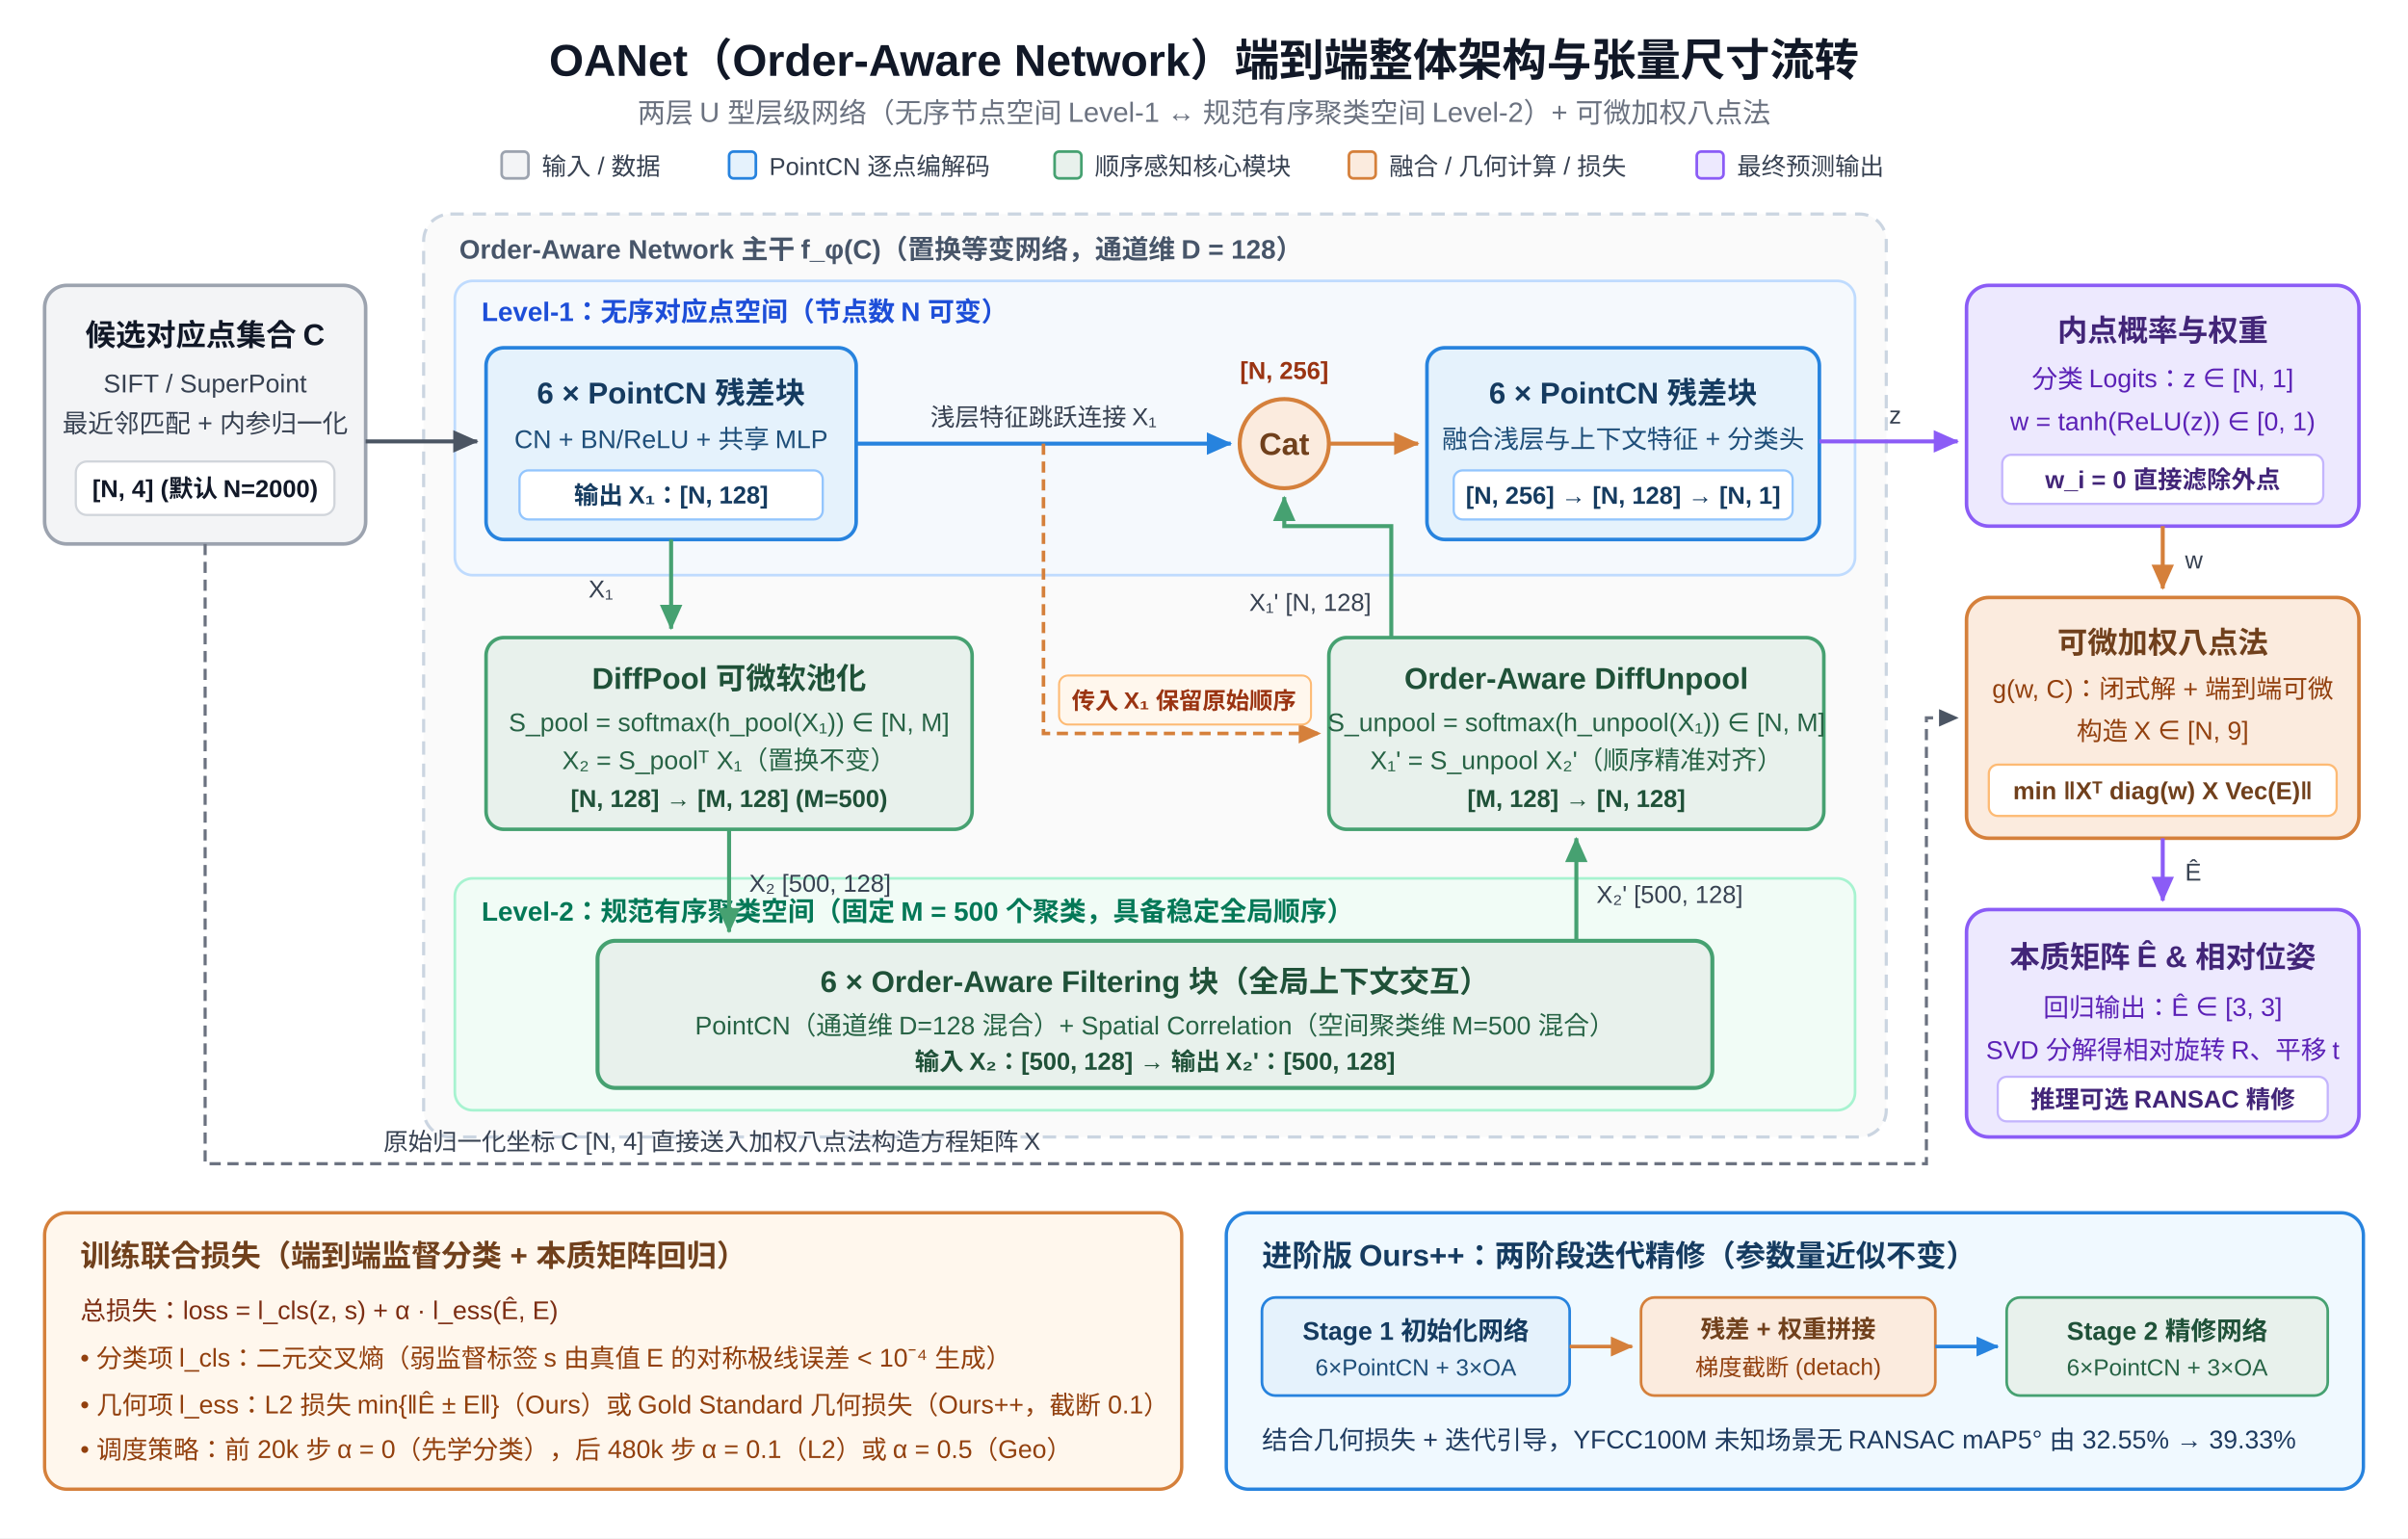
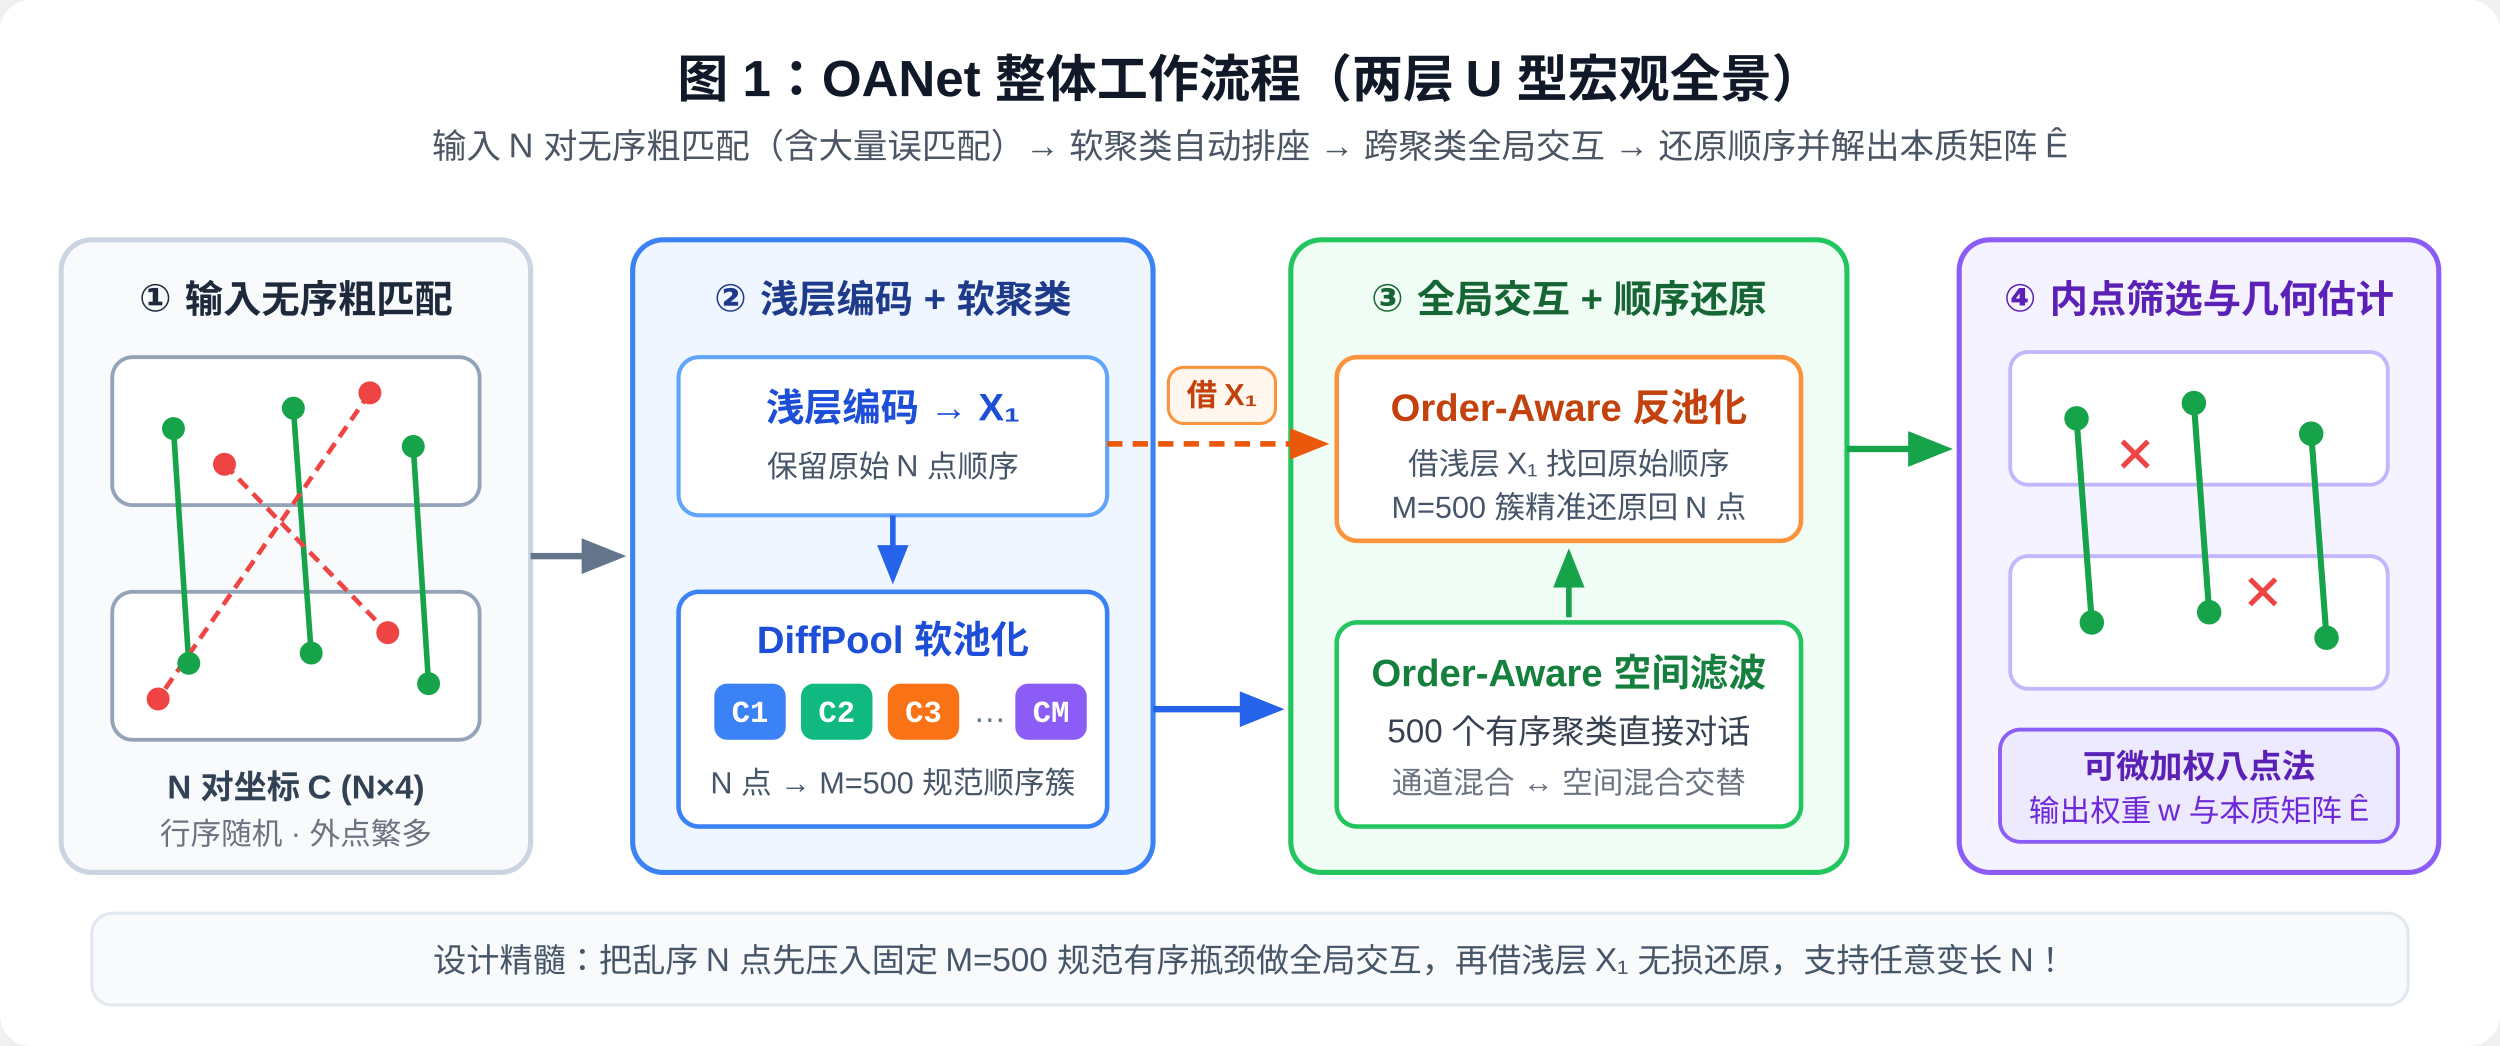
- <svg xmlns="http://www.w3.org/2000/svg" viewBox="0 0 1080 690" width="1080" height="690" style="background-color: #FFFFFF;">
+ <svg xmlns="http://www.w3.org/2000/svg" viewBox="0 0 980 410" width="980" height="410">
  <defs>
-     <marker id="arrow-gray" viewBox="0 0 10 10" refX="8.5" refY="5" markerWidth="7" markerHeight="7" orient="auto-start-reverse">
-       <path d="M 0 1 L 9 5 L 0 9 z" fill="#4B5563" />
+     <style>
+       text { font-family: "Microsoft YaHei", "PingFang SC", "Noto Sans SC", Arial, sans-serif; }
+       .title { font-size: 20px; font-weight: 700; fill: #111827; }
+       .sub { font-size: 13.5px; fill: #4B5563; }
+       .h { font-size: 15px; font-weight: 700; }
+       .b { font-size: 13px; }
+       .s { font-size: 12px; }
+       .mono { font-family: Consolas, "Courier New", monospace; font-weight: 700; }
+     </style>
+     <marker id="arr-gray" viewBox="0 0 10 10" refX="8" refY="5" markerWidth="7" markerHeight="7" orient="auto-start-reverse">
+       <path d="M 0 1 L 10 5 L 0 9 z" fill="#64748B" />
    </marker>
-     <marker id="arrow-blue" viewBox="0 0 10 10" refX="8.5" refY="5" markerWidth="7" markerHeight="7" orient="auto-start-reverse">
-       <path d="M 0 1 L 9 5 L 0 9 z" fill="#2783DE" />
+     <marker id="arr-blue" viewBox="0 0 10 10" refX="8" refY="5" markerWidth="7" markerHeight="7" orient="auto-start-reverse">
+       <path d="M 0 1 L 10 5 L 0 9 z" fill="#2563EB" />
    </marker>
-     <marker id="arrow-green" viewBox="0 0 10 10" refX="8.5" refY="5" markerWidth="7" markerHeight="7" orient="auto-start-reverse">
-       <path d="M 0 1 L 9 5 L 0 9 z" fill="#46A171" />
+     <marker id="arr-green" viewBox="0 0 10 10" refX="8" refY="5" markerWidth="7" markerHeight="7" orient="auto-start-reverse">
+       <path d="M 0 1 L 10 5 L 0 9 z" fill="#16A34A" />
    </marker>
-     <marker id="arrow-orange" viewBox="0 0 10 10" refX="8.5" refY="5" markerWidth="7" markerHeight="7" orient="auto-start-reverse">
-       <path d="M 0 1 L 9 5 L 0 9 z" fill="#D5803B" />
+     <marker id="arr-orange" viewBox="0 0 10 10" refX="8" refY="5" markerWidth="7" markerHeight="7" orient="auto-start-reverse">
+       <path d="M 0 1 L 10 5 L 0 9 z" fill="#EA580C" />
    </marker>
-     <marker id="arrow-purple" viewBox="0 0 10 10" refX="8.5" refY="5" markerWidth="7" markerHeight="7" orient="auto-start-reverse">
-       <path d="M 0 1 L 9 5 L 0 9 z" fill="#8B5CF6" />
+     <marker id="arr-purple" viewBox="0 0 10 10" refX="8" refY="5" markerWidth="7" markerHeight="7" orient="auto-start-reverse">
+       <path d="M 0 1 L 10 5 L 0 9 z" fill="#7C3AED" />
    </marker>
-     <style>
-       text { font-family: "Microsoft YaHei", "PingFang SC", Arial, sans-serif; }
-       .title { font-size: 20px; font-weight: 700; fill: #111827; }
-       .subtitle { font-size: 12.5px; fill: #6B7280; }
-       .section-tag { font-size: 12px; font-weight: 700; }
-       .box-title { font-size: 13.5px; font-weight: 700; }
-       .box-sub { font-size: 11.5px; }
-       .tensor-tag { font-size: 11px; font-weight: 700; }
-       .edge-label { font-size: 11px; fill: #374151; }
-     </style>
+     <marker id="arr-red" viewBox="0 0 10 10" refX="8" refY="5" markerWidth="7" markerHeight="7" orient="auto-start-reverse">
+       <path d="M 0 1 L 10 5 L 0 9 z" fill="#DC2626" />
+     </marker>
  </defs>
-   <rect x="0" y="0" width="1080" height="690" fill="#FFFFFF" />
-   <text x="540" y="34" text-anchor="middle" class="title">OANet（Order-Aware Network）端到端整体架构与张量尺寸流转</text>
-   <text x="540" y="55" text-anchor="middle" class="subtitle">两层 U 型层级网络（无序节点空间 Level-1 ↔ 规范有序聚类空间 Level-2）+ 可微加权八点法</text>
-   <g transform="translate(225, 68)">
-     <rect x="0" y="0" width="12" height="12" rx="2" fill="#F3F4F6" stroke="#9CA3AF" stroke-width="1.2" />
-     <text x="18" y="10.5" font-size="11" fill="#374151">输入 / 数据</text>
-     <rect x="102" y="0" width="12" height="12" rx="2" fill="#E5F2FC" stroke="#2783DE" stroke-width="1.2" />
-     <text x="120" y="10.5" font-size="11" fill="#374151">PointCN 逐点编解码</text>
-     <rect x="248" y="0" width="12" height="12" rx="2" fill="#E8F1EC" stroke="#46A171" stroke-width="1.2" />
-     <text x="266" y="10.5" font-size="11" fill="#374151">顺序感知核心模块</text>
-     <rect x="380" y="0" width="12" height="12" rx="2" fill="#FBEBDE" stroke="#D5803B" stroke-width="1.2" />
-     <text x="398" y="10.5" font-size="11" fill="#374151">融合 / 几何计算 / 损失</text>
-     <rect x="536" y="0" width="12" height="12" rx="2" fill="#EDE9FE" stroke="#8B5CF6" stroke-width="1.2" />
-     <text x="554" y="10.5" font-size="11" fill="#374151">最终预测输出</text>
-   </g>
-   <g transform="translate(20, 128)">
-     <rect x="0" y="0" width="144" height="116" rx="10" fill="#F3F4F6" stroke="#9CA3AF" stroke-width="1.6" />
-     <text x="72" y="27" text-anchor="middle" class="box-title" fill="#111827">候选对应点集合 C</text>
-     <text x="72" y="48" text-anchor="middle" class="box-sub" fill="#374151">SIFT / SuperPoint</text>
-     <text x="72" y="66" text-anchor="middle" class="box-sub" fill="#374151">最近邻匹配 + 内参归一化</text>
-     <rect x="14" y="79" width="116" height="24" rx="5" fill="#FFFFFF" stroke="#D1D5DB" stroke-width="1" />
-     <text x="72" y="95" text-anchor="middle" class="tensor-tag" fill="#111827">[N, 4] (默认 N=2000)</text>
-   </g>
-   <rect x="190" y="96" width="656" height="414" rx="12" fill="#FAFAFA" stroke="#CBD5E1" stroke-width="1.4" stroke-dasharray="6,4" />
-   <text x="206" y="116" class="section-tag" fill="#475569">Order-Aware Network 主干 f_φ(C)（置换等变网络，通道维 D = 128）</text>
-   <rect x="204" y="126" width="628" height="132" rx="8" fill="#F0F7FE" fill-opacity="0.55" stroke="#BFDBFE" stroke-width="1.2" />
-   <text x="216" y="144" class="section-tag" fill="#1D4ED8">Level-1：无序对应点空间（节点数 N 可变）</text>
-   <g transform="translate(218, 156)">
-     <rect x="0" y="0" width="166" height="86" rx="8" fill="#E5F2FC" stroke="#2783DE" stroke-width="1.6" />
-     <text x="83" y="25" text-anchor="middle" class="box-title" fill="#153B60">6 × PointCN 残差块</text>
-     <text x="83" y="45" text-anchor="middle" class="box-sub" fill="#1E4E79">CN + BN/ReLU + 共享 MLP</text>
-     <rect x="15" y="55" width="136" height="22" rx="4" fill="#FFFFFF" stroke="#93C5FD" stroke-width="1" />
-     <text x="83" y="70" text-anchor="middle" class="tensor-tag" fill="#153B60">输出 X₁：[N, 128]</text>
-   </g>
-   <g transform="translate(556, 179)">
-     <circle cx="20" cy="20" r="20" fill="#FBEBDE" stroke="#D5803B" stroke-width="1.8" />
-     <text x="20" y="25" text-anchor="middle" font-size="14" font-weight="700" fill="#70401C">Cat</text>
-   </g>
-   <text x="576" y="170" text-anchor="middle" class="tensor-tag" fill="#9A3412">[N, 256]</text>
-   <g transform="translate(640, 156)">
-     <rect x="0" y="0" width="176" height="86" rx="8" fill="#E5F2FC" stroke="#2783DE" stroke-width="1.6" />
-     <text x="88" y="25" text-anchor="middle" class="box-title" fill="#153B60">6 × PointCN 残差块</text>
-     <text x="88" y="45" text-anchor="middle" class="box-sub" fill="#1E4E79">融合浅层与上下文特征 + 分类头</text>
-     <rect x="12" y="55" width="152" height="22" rx="4" fill="#FFFFFF" stroke="#93C5FD" stroke-width="1" />
-     <text x="88" y="70" text-anchor="middle" class="tensor-tag" fill="#153B60">[N, 256] → [N, 128] → [N, 1]</text>
-   </g>
-   <g transform="translate(218, 286)">
-     <rect x="0" y="0" width="218" height="86" rx="8" fill="#E8F1EC" stroke="#46A171" stroke-width="1.6" />
-     <text x="109" y="23" text-anchor="middle" class="box-title" fill="#1F5138">DiffPool 可微软池化</text>
-     <text x="109" y="42" text-anchor="middle" class="box-sub" fill="#276345">S_pool = softmax(h_pool(X₁)) ∈ [N, M]</text>
-     <text x="109" y="59" text-anchor="middle" class="box-sub" fill="#276345">X₂ = S_poolᵀ X₁（置换不变）</text>
-     <text x="109" y="76" text-anchor="middle" class="tensor-tag" fill="#1F5138">[N, 128] → [M, 128] (M=500)</text>
-   </g>
-   <g transform="translate(596, 286)">
-     <rect x="0" y="0" width="222" height="86" rx="8" fill="#E8F1EC" stroke="#46A171" stroke-width="1.6" />
-     <text x="111" y="23" text-anchor="middle" class="box-title" fill="#1F5138">Order-Aware DiffUnpool</text>
-     <text x="111" y="42" text-anchor="middle" class="box-sub" fill="#276345">S_unpool = softmax(h_unpool(X₁)) ∈ [N, M]</text>
-     <text x="111" y="59" text-anchor="middle" class="box-sub" fill="#276345">X₁' = S_unpool X₂'（顺序精准对齐）</text>
-     <text x="111" y="76" text-anchor="middle" class="tensor-tag" fill="#1F5138">[M, 128] → [N, 128]</text>
-   </g>
-   <rect x="204" y="394" width="628" height="104" rx="8" fill="#ECFDF5" fill-opacity="0.65" stroke="#A7F3D0" stroke-width="1.2" />
-   <text x="216" y="413" class="section-tag" fill="#047857">Level-2：规范有序聚类空间（固定 M = 500 个聚类，具备稳定全局顺序）</text>
-   <g transform="translate(268, 422)">
-     <rect x="0" y="0" width="500" height="66" rx="8" fill="#E8F1EC" stroke="#46A171" stroke-width="1.8" />
-     <text x="250" y="23" text-anchor="middle" class="box-title" fill="#1F5138">6 × Order-Aware Filtering 块（全局上下文交互）</text>
-     <text x="250" y="42" text-anchor="middle" class="box-sub" fill="#276345">PointCN（通道维 D=128 混合）+ Spatial Correlation（空间聚类维 M=500 混合）</text>
-     <text x="250" y="58" text-anchor="middle" class="tensor-tag" fill="#1F5138">输入 X₂：[500, 128]  →  输出 X₂'：[500, 128]</text>
-   </g>
-   <g transform="translate(882, 128)">
-     <rect x="0" y="0" width="176" height="108" rx="10" fill="#EDE9FE" stroke="#8B5CF6" stroke-width="1.6" />
-     <text x="88" y="25" text-anchor="middle" class="box-title" fill="#422578">内点概率与权重</text>
-     <text x="88" y="46" text-anchor="middle" class="box-sub" fill="#5B21B6">分类 Logits：z ∈ [N, 1]</text>
-     <text x="88" y="65" text-anchor="middle" class="box-sub" fill="#5B21B6">w = tanh(ReLU(z)) ∈ [0, 1)</text>
-     <rect x="16" y="76" width="144" height="22" rx="4" fill="#FFFFFF" stroke="#C4B5FD" stroke-width="1" />
-     <text x="88" y="91" text-anchor="middle" class="tensor-tag" fill="#422578">w_i = 0 直接滤除外点</text>
-   </g>
-   <g transform="translate(882, 268)">
-     <rect x="0" y="0" width="176" height="108" rx="10" fill="#FBEBDE" stroke="#D5803B" stroke-width="1.6" />
-     <text x="88" y="25" text-anchor="middle" class="box-title" fill="#70401C">可微加权八点法</text>
-     <text x="88" y="45" text-anchor="middle" class="box-sub" fill="#92400E">g(w, C)：闭式解 + 端到端可微</text>
-     <text x="88" y="64" text-anchor="middle" class="box-sub" fill="#92400E">构造 X ∈ [N, 9]</text>
-     <rect x="10" y="75" width="156" height="23" rx="4" fill="#FFFFFF" stroke="#FDBA74" stroke-width="1" />
-     <text x="88" y="90.5" text-anchor="middle" class="tensor-tag" fill="#70401C">min ‖Xᵀ diag(w) X Vec(E)‖</text>
-   </g>
-   <g transform="translate(882, 408)">
-     <rect x="0" y="0" width="176" height="102" rx="10" fill="#EDE9FE" stroke="#8B5CF6" stroke-width="1.6" />
-     <text x="88" y="26" text-anchor="middle" class="box-title" fill="#422578">本质矩阵 Ê &amp; 相对位姿</text>
-     <text x="88" y="48" text-anchor="middle" class="box-sub" fill="#5B21B6">回归输出：Ê ∈ [3, 3]</text>
-     <text x="88" y="67" text-anchor="middle" class="box-sub" fill="#5B21B6">SVD 分解得相对旋转 R、平移 t</text>
-     <rect x="14" y="75" width="148" height="20" rx="4" fill="#FFFFFF" stroke="#C4B5FD" stroke-width="1" />
-     <text x="88" y="89" text-anchor="middle" class="tensor-tag" fill="#422578">推理可选 RANSAC 精修</text>
-   </g>
-   <path d="M 164 198 L 214 198" fill="none" stroke="#4B5563" stroke-width="1.8" marker-end="url(#arrow-gray)" />
-   <path d="M 384 199 L 552 199" fill="none" stroke="#2783DE" stroke-width="1.8" marker-end="url(#arrow-blue)" />
-   <text x="468" y="191" text-anchor="middle" class="edge-label">浅层特征跳跃连接 X₁</text>
-   <path d="M 301 242 L 301 282" fill="none" stroke="#46A171" stroke-width="1.8" marker-end="url(#arrow-green)" />
-   <text x="275" y="268" text-anchor="end" class="edge-label">X₁</text>
-   <path d="M 468 199 L 468 329 L 592 329" fill="none" stroke="#D5803B" stroke-width="1.6" stroke-dasharray="5,3" marker-end="url(#arrow-orange)" />
-   <rect x="475" y="303" width="113" height="22" rx="4" fill="#FFF7ED" stroke="#FDBA74" stroke-width="0.9" />
-   <text x="531" y="318" text-anchor="middle" font-size="10.5" font-weight="700" fill="#9A3412">传入 X₁ 保留原始顺序</text>
-   <path d="M 327 372 L 327 418" fill="none" stroke="#46A171" stroke-width="1.8" marker-end="url(#arrow-green)" />
-   <text x="336" y="400" class="edge-label">X₂ [500, 128]</text>
-   <path d="M 707 422 L 707 376" fill="none" stroke="#46A171" stroke-width="1.8" marker-end="url(#arrow-green)" />
-   <text x="716" y="405" class="edge-label">X₂' [500, 128]</text>
-   <path d="M 624 286 L 624 236 L 576 236 L 576 223" fill="none" stroke="#46A171" stroke-width="1.8" marker-end="url(#arrow-green)" />
-   <text x="615" y="274" text-anchor="end" class="edge-label">X₁' [N, 128]</text>
-   <path d="M 596 199 L 636 199" fill="none" stroke="#D5803B" stroke-width="1.8" marker-end="url(#arrow-orange)" />
-   <path d="M 816 198 L 878 198" fill="none" stroke="#8B5CF6" stroke-width="1.8" marker-end="url(#arrow-purple)" />
-   <text x="850" y="190" text-anchor="middle" class="edge-label">z</text>
-   <path d="M 970 236 L 970 264" fill="none" stroke="#D5803B" stroke-width="1.8" marker-end="url(#arrow-orange)" />
-   <text x="980" y="255" class="edge-label">w</text>
-   <path d="M 92 244 L 92 522 L 864 522 L 864 322 L 878 322" fill="none" stroke="#6B7280" stroke-width="1.4" stroke-dasharray="5,3" marker-end="url(#arrow-gray)" />
-   <text x="172" y="516" class="edge-label">原始归一化坐标 C [N, 4] 直接送入加权八点法构造方程矩阵 X</text>
-   <path d="M 970 376 L 970 404" fill="none" stroke="#8B5CF6" stroke-width="1.8" marker-end="url(#arrow-purple)" />
-   <text x="980" y="395" class="edge-label">Ê</text>
-   <g transform="translate(20, 544)">
-     <rect x="0" y="0" width="510" height="124" rx="10" fill="#FFF7ED" stroke="#D5803B" stroke-width="1.5" />
-     <text x="16" y="24" class="box-title" fill="#70401C">训练联合损失（端到端监督分类 + 本质矩阵回归）</text>
-     <text x="16" y="48" class="box-sub" fill="#7C2D12">总损失：loss = l_cls(z, s) + α · l_ess(Ê, E)</text>
-     <text x="16" y="69" class="box-sub" fill="#92400E">• 分类项 l_cls：二元交叉熵（弱监督标签 s 由真值 E 的对称极线误差 &lt; 10⁻⁴ 生成）</text>
-     <text x="16" y="90" class="box-sub" fill="#92400E">• 几何项 l_ess：L2 损失 min{‖Ê ± E‖}（Ours）或 Gold Standard 几何损失（Ours++，截断 0.1）</text>
-     <text x="16" y="110" class="box-sub" fill="#92400E">• 调度策略：前 20k 步 α = 0（先学分类），后 480k 步 α = 0.1（L2）或 α = 0.5（Geo）</text>
-   </g>
-   <g transform="translate(550, 544)">
-     <rect x="0" y="0" width="510" height="124" rx="10" fill="#F0F9FF" stroke="#2783DE" stroke-width="1.5" />
-     <text x="16" y="24" class="box-title" fill="#153B60">进阶版 Ours++：两阶段迭代精修（参数量近似不变）</text>
-     <rect x="16" y="38" width="138" height="44" rx="6" fill="#E5F2FC" stroke="#2783DE" stroke-width="1.2" />
-     <text x="85" y="57" text-anchor="middle" font-size="11.5" font-weight="700" fill="#153B60">Stage 1 初始化网络</text>
-     <text x="85" y="73" text-anchor="middle" font-size="10.5" fill="#1E4E79">6×PointCN + 3×OA</text>
-     <path d="M 154 60 L 182 60" fill="none" stroke="#D5803B" stroke-width="1.6" marker-end="url(#arrow-orange)" />
-     <rect x="186" y="38" width="132" height="44" rx="6" fill="#FBEBDE" stroke="#D5803B" stroke-width="1.2" />
-     <text x="252" y="56" text-anchor="middle" font-size="11" font-weight="700" fill="#70401C">残差 + 权重拼接</text>
-     <text x="252" y="73" text-anchor="middle" font-size="10.5" fill="#92400E">梯度截断 (detach)</text>
-     <path d="M 318 60 L 346 60" fill="none" stroke="#2783DE" stroke-width="1.6" marker-end="url(#arrow-blue)" />
-     <rect x="350" y="38" width="144" height="44" rx="6" fill="#E8F1EC" stroke="#46A171" stroke-width="1.2" />
-     <text x="422" y="57" text-anchor="middle" font-size="11.5" font-weight="700" fill="#1F5138">Stage 2 精修网络</text>
-     <text x="422" y="73" text-anchor="middle" font-size="10.5" fill="#276345">6×PointCN + 3×OA</text>
-     <text x="16" y="106" class="box-sub" fill="#1E3A5F">结合几何损失 + 迭代引导，YFCC100M 未知场景无 RANSAC mAP5° 由 32.55% → 39.33%</text>
-   </g>
+   <rect width="980" height="410" fill="#FFFFFF" rx="12" />
+   <text x="490" y="38" text-anchor="middle" class="title">图 1：OANet 整体工作流程（两层 U 型宏观全景）</text>
+   <text x="490" y="62" text-anchor="middle" class="sub">输入 N 对无序粗匹配（含大量误匹配）→ 软聚类自动排座 → 跨聚类全局交互 → 还原顺序并解出本质矩阵 Ê</text>
+   <rect x="24" y="94" width="184" height="248" rx="12" fill="#F8FAFC" stroke="#CBD5E1" stroke-width="2" />
+   <text x="116" y="122" text-anchor="middle" class="h" fill="#1E293B">① 输入无序粗匹配</text>
+   <rect x="44" y="140" width="144" height="58" rx="8" fill="#FFFFFF" stroke="#94A3B8" stroke-width="1.5" />
+   <rect x="44" y="232" width="144" height="58" rx="8" fill="#FFFFFF" stroke="#94A3B8" stroke-width="1.5" />
+   <line x1="68" y1="168" x2="74" y2="260" stroke="#16A34A" stroke-width="2.2" />
+   <line x1="115" y1="160" x2="122" y2="256" stroke="#16A34A" stroke-width="2.2" />
+   <line x1="162" y1="175" x2="168" y2="268" stroke="#16A34A" stroke-width="2.2" />
+   <line x1="88" y1="182" x2="152" y2="248" stroke="#EF4444" stroke-width="1.8" stroke-dasharray="5,3" />
+   <line x1="145" y1="154" x2="62" y2="274" stroke="#EF4444" stroke-width="1.8" stroke-dasharray="5,3" />
+   <circle cx="68" cy="168" r="4.5" fill="#16A34A" />
+   <circle cx="74" cy="260" r="4.5" fill="#16A34A" />
+   <circle cx="115" cy="160" r="4.5" fill="#16A34A" />
+   <circle cx="122" cy="256" r="4.5" fill="#16A34A" />
+   <circle cx="162" cy="175" r="4.5" fill="#16A34A" />
+   <circle cx="168" cy="268" r="4.5" fill="#16A34A" />
+   <circle cx="88" cy="182" r="4.5" fill="#EF4444" />
+   <circle cx="152" cy="248" r="4.5" fill="#EF4444" />
+   <circle cx="145" cy="154" r="4.5" fill="#EF4444" />
+   <circle cx="62" cy="274" r="4.5" fill="#EF4444" />
+   <text x="116" y="313" text-anchor="middle" class="b" font-weight="700" fill="#334155">N 对坐标 C (N×4)</text>
+   <text x="116" y="331" text-anchor="middle" class="s" fill="#6B7280">行序随机 · 外点繁多</text>
+   <line x1="208" y1="218" x2="242" y2="218" stroke="#64748B" stroke-width="2.5" marker-end="url(#arr-gray)" />
+   <rect x="248" y="94" width="204" height="248" rx="12" fill="#EFF6FF" stroke="#3B82F6" stroke-width="2" />
+   <text x="350" y="122" text-anchor="middle" class="h" fill="#1E3A8A">② 浅层编码 + 软聚类</text>
+   <rect x="266" y="140" width="168" height="62" rx="8" fill="#FFFFFF" stroke="#60A5FA" stroke-width="1.6" />
+   <text x="350" y="165" text-anchor="middle" class="h" fill="#1D4ED8">浅层编码 → X₁</text>
+   <text x="350" y="187" text-anchor="middle" class="s" fill="#475569">保留原始 N 点顺序</text>
+   <line x1="350" y1="202" x2="350" y2="226" stroke="#2563EB" stroke-width="2.2" marker-end="url(#arr-blue)" />
+   <rect x="266" y="232" width="168" height="92" rx="8" fill="#FFFFFF" stroke="#3B82F6" stroke-width="1.8" />
+   <text x="350" y="256" text-anchor="middle" class="h" fill="#1D4ED8">DiffPool 软池化</text>
+   <rect x="280" y="268" width="28" height="22" rx="5" fill="#3B82F6" />
+   <text x="294" y="283" text-anchor="middle" class="mono" font-size="12" fill="#FFFFFF">C1</text>
+   <rect x="314" y="268" width="28" height="22" rx="5" fill="#10B981" />
+   <text x="328" y="283" text-anchor="middle" class="mono" font-size="12" fill="#FFFFFF">C2</text>
+   <rect x="348" y="268" width="28" height="22" rx="5" fill="#F97316" />
+   <text x="362" y="283" text-anchor="middle" class="mono" font-size="12" fill="#FFFFFF">C3</text>
+   <text x="388" y="283" text-anchor="middle" class="b" fill="#64748B">…</text>
+   <rect x="398" y="268" width="28" height="22" rx="5" fill="#8B5CF6" />
+   <text x="412" y="283" text-anchor="middle" class="mono" font-size="12" fill="#FFFFFF">CM</text>
+   <text x="350" y="311" text-anchor="middle" class="s" fill="#475569">N 点 → M=500 规范顺序簇</text>
+   <line x1="452" y1="278" x2="500" y2="278" stroke="#2563EB" stroke-width="2.5" marker-end="url(#arr-blue)" />
+   <rect x="506" y="94" width="218" height="248" rx="12" fill="#F0FDF4" stroke="#22C55E" stroke-width="2" />
+   <text x="615" y="122" text-anchor="middle" class="h" fill="#166534">③ 全局交互 + 顺序还原</text>
+   <rect x="524" y="140" width="182" height="72" rx="8" fill="#FFFFFF" stroke="#FB923C" stroke-width="1.8" />
+   <text x="615" y="165" text-anchor="middle" class="h" fill="#C2410C">Order-Aware 反池化</text>
+   <text x="615" y="186" text-anchor="middle" class="s" fill="#475569">借浅层 X₁ 找回原始顺序</text>
+   <text x="615" y="203" text-anchor="middle" class="s" fill="#475569">M=500 簇精准还原回 N 点</text>
+   <line x1="434" y1="174" x2="518" y2="174" stroke="#EA580C" stroke-width="2.2" stroke-dasharray="6,4" marker-end="url(#arr-orange)" />
+   <rect x="458" y="144" width="42" height="22" rx="6" fill="#FFF7ED" stroke="#FB923C" stroke-width="1.2" />
+   <text x="479" y="159" text-anchor="middle" class="s" font-weight="700" fill="#C2410C">借 X₁</text>
+   <line x1="615" y1="242" x2="615" y2="218" stroke="#16A34A" stroke-width="2.2" marker-end="url(#arr-green)" />
+   <rect x="524" y="244" width="182" height="80" rx="8" fill="#FFFFFF" stroke="#22C55E" stroke-width="1.8" />
+   <text x="615" y="269" text-anchor="middle" class="h" fill="#15803D">Order-Aware 空间滤波</text>
+   <text x="615" y="291" text-anchor="middle" class="b" fill="#374151">500 个有序聚类直接对话</text>
+   <text x="615" y="311" text-anchor="middle" class="s" fill="#6B7280">通道混合 ↔ 空间混合交替</text>
+   <line x1="724" y1="176" x2="762" y2="176" stroke="#16A34A" stroke-width="2.5" marker-end="url(#arr-green)" />
+   <rect x="768" y="94" width="188" height="248" rx="12" fill="#F5F3FF" stroke="#8B5CF6" stroke-width="2" />
+   <text x="862" y="122" text-anchor="middle" class="h" fill="#5B21B6">④ 内点筛选与几何估计</text>
+   <rect x="788" y="138" width="148" height="52" rx="7" fill="#FFFFFF" stroke="#C4B5FD" stroke-width="1.5" />
+   <rect x="788" y="218" width="148" height="52" rx="7" fill="#FFFFFF" stroke="#C4B5FD" stroke-width="1.5" />
+   <line x1="814" y1="164" x2="820" y2="244" stroke="#16A34A" stroke-width="2.4" />
+   <line x1="860" y1="158" x2="866" y2="240" stroke="#16A34A" stroke-width="2.4" />
+   <line x1="906" y1="170" x2="912" y2="250" stroke="#16A34A" stroke-width="2.4" />
+   <circle cx="814" cy="164" r="4.8" fill="#16A34A" />
+   <circle cx="820" cy="244" r="4.8" fill="#16A34A" />
+   <circle cx="860" cy="158" r="4.8" fill="#16A34A" />
+   <circle cx="866" cy="240" r="4.8" fill="#16A34A" />
+   <circle cx="906" cy="170" r="4.8" fill="#16A34A" />
+   <circle cx="912" cy="250" r="4.8" fill="#16A34A" />
+   <line x1="832" y1="173" x2="842" y2="183" stroke="#EF4444" stroke-width="2" />
+   <line x1="842" y1="173" x2="832" y2="183" stroke="#EF4444" stroke-width="2" />
+   <line x1="882" y1="227" x2="892" y2="237" stroke="#EF4444" stroke-width="2" />
+   <line x1="892" y1="227" x2="882" y2="237" stroke="#EF4444" stroke-width="2" />
+   <rect x="784" y="286" width="156" height="44" rx="8" fill="#EDE9FE" stroke="#8B5CF6" stroke-width="1.5" />
+   <text x="862" y="305" text-anchor="middle" class="b" font-weight="700" fill="#5B21B6">可微加权八点法</text>
+   <text x="862" y="322" text-anchor="middle" class="s" fill="#6D28D9">输出权重 w 与本质矩阵 Ê</text>
+   <rect x="36" y="358" width="908" height="36" rx="8" fill="#F8FAFC" stroke="#E2E8F0" stroke-width="1.2" />
+   <text x="490" y="381" text-anchor="middle" class="b" fill="#475569">设计精髓：把乱序 N 点先压入固定 M=500 规范有序瓶颈做全局交互，再借浅层 X₁ 无损还原，支持任意变长 N！</text>
</svg>
